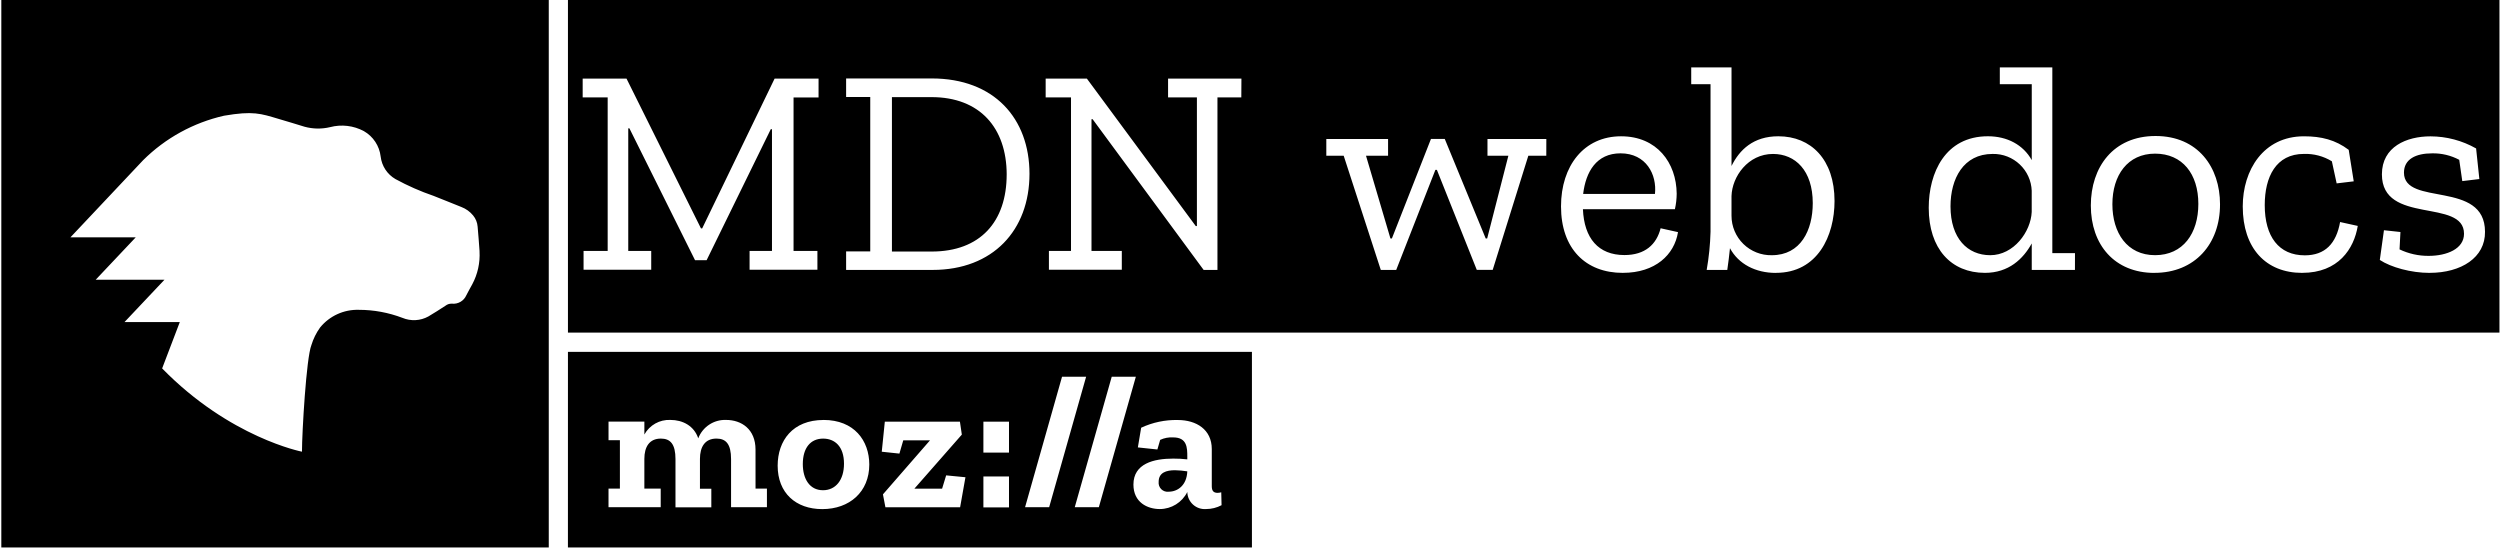
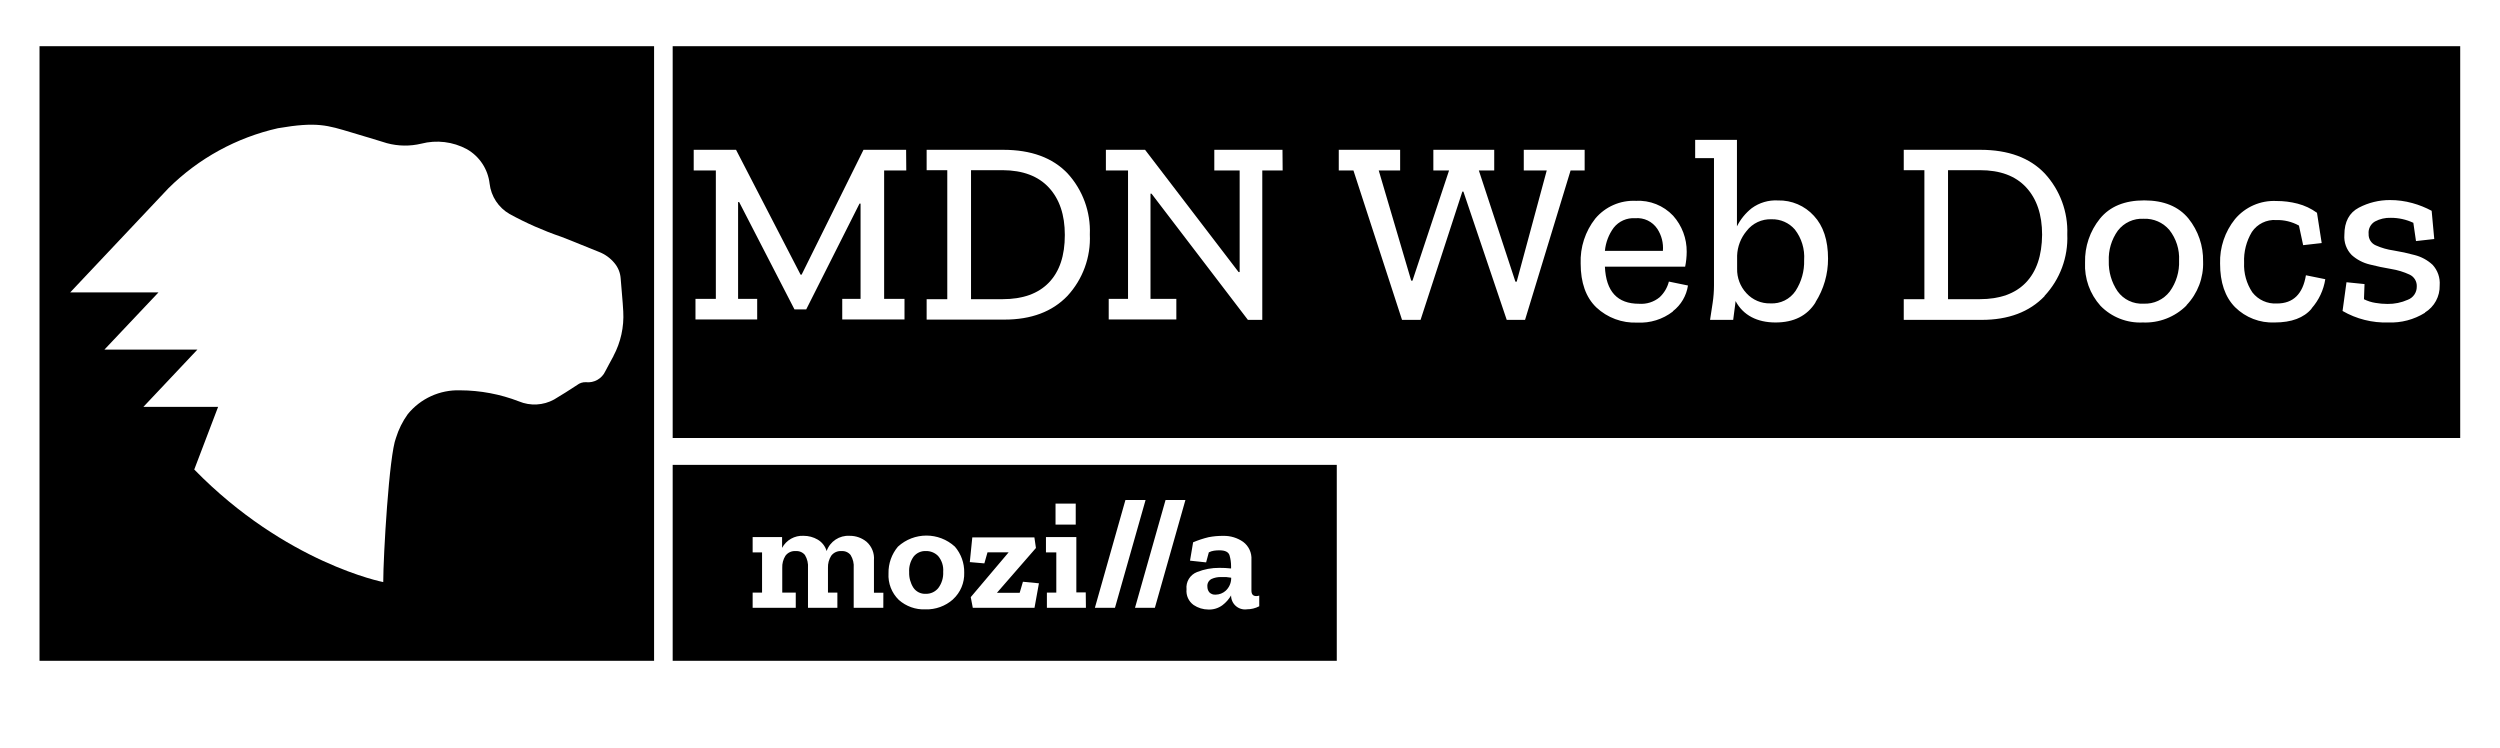
- <svg xmlns="http://www.w3.org/2000/svg" viewBox="0 0 219 48" role="img">
-   <path d="M49.752 30.824h59.917v17.132H49.75zm57.23 12.3c-.103.03-.21.048-.316.05-.338 0-.514-.15-.514-.582v-3.256c0-1.71-1.352-2.543-2.976-2.543a7.206 7.206 0 00-3.21.676l-.29 1.724 1.71.182.245-.842a2.338 2.338 0 011.147-.216c1.214 0 1.23.913 1.23 1.69v.234c-.407-.048-.818-.07-1.23-.068-1.71 0-3.49.433-3.49 2.276 0 1.563 1.23 2.144 2.31 2.144a2.7 2.7 0 002.41-1.494c.018.88.77 1.563 1.648 1.494a2.89 2.89 0 001.353-.338zm-4.604-.05a.787.787 0 01-.88-.867c0-.815.677-1.015 1.432-1.015.36.008.722.04 1.078.098-.05 1.235-.852 1.783-1.63 1.783zM97.388 33l-3.24 11.433h2.11L99.5 33.002zm-4.353 0l-3.24 11.433h2.11L95.145 33zm-6.89 6.645h2.243V36.94h-2.242zm0 4.802h2.243v-2.706h-2.242zm-3.617-1.64H80.1l4.156-4.736-.166-1.13h-6.58l-.268 2.63 1.546.164.338-1.163h2.343l-4.123 4.734.216 1.13h6.544l.467-2.63-1.69-.164zM72.143 36.79c-2.706 0-4.02 1.812-4.02 4.004 0 2.394 1.595 3.804 3.905 3.804 2.394 0 4.122-1.51 4.122-3.905-.003-2.093-1.32-3.906-4.01-3.906zm-.054 6.154c-1.165 0-1.763-.997-1.763-2.292 0-1.414.676-2.23 1.778-2.23 1.015 0 1.83.677 1.83 2.196 0 1.438-.73 2.327-1.846 2.327zm-5.906-3.564c0-1.78-1.224-2.594-2.577-2.594a2.51 2.51 0 00-2.44 1.612c-.367-1.1-1.364-1.613-2.443-1.613a2.48 2.48 0 00-2.276 1.278v-1.13h-3.14v1.63h.996v4.24h-.997v1.63h4.572v-1.63h-1.432V40.2c0-1.048.433-1.78 1.448-1.78.845 0 1.278.502 1.278 1.797v4.224h3.14v-1.63h-.996v-2.612c0-1.048.433-1.78 1.447-1.78.846 0 1.278.502 1.278 1.797v4.214h3.142V42.8h-.998zm78.791-22.39h-6.29c.23-1.935 1.16-3.558 3.274-3.558 2.245 0 3.2 1.857 3.016 3.558zM218.952 0v29.137h-169.2V0zM71.706 6.885h-3.85L61.51 20.01h-.104L54.882 6.884h-3.84v1.65h2.19V21.98H51.12v1.65h5.927v-1.65h-2.012V11.24h.1l5.75 11.553H61.9l5.62-11.474h.105v10.66h-1.962v1.65h5.942v-1.65h-2.09V8.536h2.19zm9.993 16.76c5.285 0 8.484-3.48 8.484-8.42 0-4.847-3.094-8.353-8.56-8.353H74.12v1.623h2.114v13.527H74.12v1.623zm27.05-16.76h-6.426v1.65h2.526v11.268h-.1L95.21 6.885H91.6v1.65h2.22V21.98h-1.935v1.65h6.385v-1.65h-2.655V10.444h.1l9.724 13.202h1.21V8.535h2.09zm26.71 5.29h-5.156v1.467h1.83l-1.857 7.247h-.128l-3.586-8.716h-1.21l-3.423 8.718h-.127l-2.14-7.247h1.933v-1.47h-5.41v1.467h1.522l3.25 10.003h1.352l3.432-8.766h.13l3.496 8.765h1.393l3.122-10.003h1.573zm6.704 11.727c2.837 0 4.514-1.583 4.83-3.568l-1.523-.338c-.36 1.42-1.365 2.347-3.17 2.347-2.283 0-3.53-1.468-3.636-4.02h8.058c.1-.445.153-.898.156-1.354-.024-2.71-1.728-5.03-4.873-5.03-3.246 0-5.26 2.58-5.26 6.14 0 3.712 2.162 5.825 5.412 5.825zm13.408 0c3.663 0 5.134-3.25 5.134-6.294 0-3.642-2.063-5.67-4.924-5.67-2.19 0-3.402 1.186-4.1 2.603V5.905h-3.53v1.47h1.692v12.923a22.8 22.8 0 01-.338 3.35h1.805a44.05 44.05 0 00.235-1.906c.747 1.39 2.242 2.165 4.02 2.165zm26.198-1.728h-1.985V5.904h-4.6v1.47h2.798v6.653c-.748-1.342-2.15-2.09-3.842-2.09-3.74 0-5.183 3.2-5.183 6.267 0 3.584 1.958 5.698 4.924 5.698 2.087 0 3.352-1.224 4.1-2.577v2.323h3.784zm6.963 1.728c3.53 0 5.75-2.526 5.742-6.006 0-3.25-1.934-5.982-5.647-5.982s-5.67 2.735-5.67 6.087c0 3.457 2.09 5.905 5.568 5.905zm12.942 0c3.172 0 4.538-2.114 4.866-4.112l-1.548-.34c-.334 1.885-1.315 2.917-3.094 2.917-2.27 0-3.507-1.637-3.507-4.397 0-2.475.982-4.487 3.43-4.487a4.4 4.4 0 012.45.646l.42 1.936 1.496-.18-.44-2.758c-1.16-.876-2.397-1.187-3.92-1.187-3.556 0-5.362 2.966-5.362 6.14 0 3.685 2.036 5.825 5.208 5.825zm11.166 0c2.76 0 4.874-1.34 4.847-3.595 0-4.565-7.1-2.195-7.1-5.184 0-1.177 1.03-1.69 2.474-1.69.826-.015 1.64.18 2.368.567l.267 1.864 1.495-.18-.284-2.68a8.135 8.135 0 00-3.997-1.06c-2.088 0-4.255.903-4.255 3.328 0 4.46 7.193 2.063 7.193 5.208 0 1.315-1.495 1.934-3.095 1.934a5.812 5.812 0 01-2.553-.568l.078-1.522-1.444-.156-.362 2.604c.977.643 2.736 1.133 4.36 1.133zm-54.042-6.11c0 2.373-1.058 4.564-3.584 4.564a3.455 3.455 0 01-3.534-3.456v-1.728c.05-1.7 1.444-3.686 3.635-3.686 1.948 0 3.48 1.444 3.483 4.305zm19.18-1.06v1.833c-.076 1.73-1.57 3.79-3.634 3.79-1.985 0-3.48-1.47-3.48-4.28 0-2.425 1.133-4.59 3.686-4.59a3.36 3.36 0 013.43 3.248zm14.597 1.133c0 2.58-1.34 4.488-3.79 4.488-2.453 0-3.74-1.958-3.74-4.46 0-2.55 1.34-4.434 3.74-4.434 2.397 0 3.79 1.778 3.79 4.405zm-104.39-2.593c0 4.16-2.32 6.763-6.574 6.763h-3.478V8.508h3.466c4.254 0 6.574 2.71 6.587 6.764zM.116 0h47.956v47.956H.116zM42.01 22.02c-.036-.723-.12-1.448-.17-2.166a1.74 1.74 0 00-.395-.98 2.465 2.465 0 00-1.026-.74c-.808-.314-1.622-.664-2.435-.975a21.509 21.509 0 01-3.342-1.472 2.626 2.626 0 01-1.296-1.972 2.954 2.954 0 00-1.47-2.228 4.062 4.062 0 00-2.958-.35c-.734.176-1.5.165-2.23-.033l-1.112-.34-.302-.09-.873-.26c-1.57-.468-2.228-.713-4.773-.278a14.678 14.678 0 00-7.09 3.897l-6.37 6.76h5.72l-3.504 3.71h6.026l-3.503 3.71h4.844l-1.548 4.06c5.93 6.07 12.25 7.295 12.25 7.295 0-1.673.38-8.24.826-9.34a5.25 5.25 0 01.762-1.54 4.211 4.211 0 013.393-1.547c1.303 0 2.597.238 3.815.702.74.31 1.577.264 2.277-.122a38.42 38.42 0 001.498-.94.839.839 0 01.556-.18c.54.06 1.054-.237 1.27-.734.16-.33.35-.64.524-.97.472-.884.69-1.88.633-2.88z" />
+ <svg xmlns="http://www.w3.org/2000/svg" viewBox="0 0 451.74 135" role="img">
+   <g id="Layer_2" data-name="Layer 2">
+     <path class="cls-1" d="M7.14,8.35V119.41H118.19V8.35Zm103.71,56c-.48.92-1,1.79-1.46,2.71a3.44,3.44,0,0,1-3.54,2,2.4,2.4,0,0,0-1.55.5c-1.37.9-2.76,1.79-4.18,2.63a7.33,7.33,0,0,1-6.35.34,29.71,29.71,0,0,0-10.63-2,11.7,11.7,0,0,0-9.46,4.31,14.84,14.84,0,0,0-2.13,4.29c-1.24,3.07-2.3,21.38-2.3,26.05,0,0-17.62-3.42-34.15-20.34l4.31-11.32H25.91l9.76-10.35H18.87l9.77-10.34H12.69L30.45,34A40.9,40.9,0,0,1,50.22,23.17c7.1-1.22,8.93-.53,13.31.77l2.43.73.85.25,3.1.95a12.56,12.56,0,0,0,6.21.09,11.37,11.37,0,0,1,8.25,1,8.24,8.24,0,0,1,4.1,6.22,7.29,7.29,0,0,0,3.61,5.49,59.45,59.45,0,0,0,9.32,4.11c2.27.86,4.54,1.84,6.79,2.72a6.81,6.81,0,0,1,2.86,2.06,4.81,4.81,0,0,1,1.1,2.73c.14,2,.37,4,.47,6h0A15.24,15.24,0,0,1,110.85,64.32Z" />
+     <path class="cls-1" d="M320.12,39.62a5.42,5.42,0,0,0-4.53,2.13,7.36,7.36,0,0,0-1.7,4.43v2.36a6.28,6.28,0,0,0,1.7,4.46,5.63,5.63,0,0,0,4.3,1.82,5.12,5.12,0,0,0,4.57-2.27A9.7,9.7,0,0,0,326,47a8.11,8.11,0,0,0-1.67-5.52A5.36,5.36,0,0,0,320.12,39.62Z" />
+     <path class="cls-1" d="M387.38,39.53a5.52,5.52,0,0,0-4.7,2.15,8.8,8.8,0,0,0-1.63,5.49,9.23,9.23,0,0,0,1.58,5.45,5.38,5.38,0,0,0,4.7,2.25,5.61,5.61,0,0,0,4.74-2.2,8.91,8.91,0,0,0,1.68-5.59A8.24,8.24,0,0,0,392,41.56,5.76,5.76,0,0,0,387.38,39.53Z" />
+     <path class="cls-1" d="M299.47,41.35a4.34,4.34,0,0,0-4-1.92,4.55,4.55,0,0,0-3.89,1.73A8.37,8.37,0,0,0,290,45.33h10.48A6.3,6.3,0,0,0,299.47,41.35Z" />
+     <path class="cls-1" d="M357.74,30.75H352V54.06h5.72q5.47,0,8.35-3T369,42.41q0-5.43-2.88-8.55T357.74,30.75Z" />
+     <path class="cls-1" d="M121.55,8.35v70.8h323V8.35ZM163.76,30.8h-4V54h3.68v3.73H152.19V54h3.31V36.79h-.19l-9.63,19.12h-2.12l-10-19.4h-.19V54h3.45v3.73H125.67V54h3.68V30.8h-4V27.07H133l11.66,22.56h.19l11.18-22.56h7.7Zm29.12,22.67q-4.11,4.28-11.38,4.28H167.44V54.06h3.73V30.75h-3.73V27.07h13.83q7.59,0,11.66,4.29a15.4,15.4,0,0,1,4,11A15.33,15.33,0,0,1,192.88,53.47ZM231.77,30.8h-3.68v27h-2.6L208.08,35h-.19V54h4.67v3.73H200.34V54h3.49V30.8h-4V27.07h7.08l16.9,22.09H224V30.8h-4.58V27.07h12.32Zm43.8,27h-3.31l-7.83-23.18h-.19l-7.55,23.18h-3.35L244.56,30.8h-2.65V27.07H253V30.8h-3.87L255,50.71h.23l6.61-19.91H259V27.07h11V30.8h-2.78l6.61,20.1h.23l5.43-20.1h-4.15V27.07h11V30.8h-2.54Zm26.71-1.51a9.66,9.66,0,0,1-6.42,2,10.2,10.2,0,0,1-7.41-2.74c-1.89-1.82-2.83-4.47-2.83-7.93a12.37,12.37,0,0,1,2.64-8.12,9,9,0,0,1,7.32-3.21,8.62,8.62,0,0,1,6.75,2.69,9.65,9.65,0,0,1,2.45,6.52,13.67,13.67,0,0,1-.28,2.69H290q.29,6.71,6.18,6.7a5.2,5.2,0,0,0,3.71-1.18,5.82,5.82,0,0,0,1.67-2.83l3.45.71A7.21,7.21,0,0,1,302.28,56.24Zm25.77-1.63c-1.51,2.4-3.92,3.61-7.22,3.61s-5.84-1.29-7.22-3.87c0,.25-.1.82-.21,1.7s-.19,1.44-.22,1.7H309c.16-1,.31-2,.47-3.07a21.42,21.42,0,0,0,.24-3.16v-23h-3.4V25.27h7.55V40.9a9.76,9.76,0,0,1,2.67-3.28,7.33,7.33,0,0,1,4.74-1.4A8.48,8.48,0,0,1,327.77,39q2.55,2.74,2.55,7.74A14.6,14.6,0,0,1,328.05,54.61Zm41.39-1.14q-4.11,4.28-11.37,4.28H344V54.06h3.73V30.75H344V27.07h13.83q7.59,0,11.66,4.29a15.41,15.41,0,0,1,4.06,11A15.34,15.34,0,0,1,369.44,53.47Zm25.65,1.68a10.53,10.53,0,0,1-7.9,3.07,10,10,0,0,1-7.63-3,10.93,10.93,0,0,1-2.8-7.83,12.13,12.13,0,0,1,2.69-7.93q2.69-3.3,8-3.3t8,3.28a12,12,0,0,1,2.64,7.76A10.86,10.86,0,0,1,395.09,55.15Zm22.61.57c-1.4,1.66-3.63,2.5-6.68,2.5a9.58,9.58,0,0,1-7.15-2.76q-2.72-2.76-2.71-7.91a12.25,12.25,0,0,1,2.69-8,9.17,9.17,0,0,1,7.5-3.28,15,15,0,0,1,3.82.48,10.37,10.37,0,0,1,3.5,1.65l.85,5.47-3.35.38-.76-3.54a8.07,8.07,0,0,0-4.11-1,4.9,4.9,0,0,0-4.39,2.15,9.93,9.93,0,0,0-1.41,5.55A8.9,8.9,0,0,0,407,52.84a5.23,5.23,0,0,0,4.44,2c2.92,0,4.67-1.7,5.23-5.1l3.5.71A10.34,10.34,0,0,1,417.7,55.72Zm20.48.75a11.68,11.68,0,0,1-6.63,1.75,15.52,15.52,0,0,1-8.26-2.08L424,51l3.26.33-.1,2.74a7,7,0,0,0,2.06.66,12.63,12.63,0,0,0,2.19.19,8.68,8.68,0,0,0,3.66-.75,2.5,2.5,0,0,0,1.63-2.36,2.25,2.25,0,0,0-1.32-2.2,12.65,12.65,0,0,0-3.28-1c-1.31-.22-2.61-.49-3.9-.82a7.5,7.5,0,0,1-3.25-1.7,4.67,4.67,0,0,1-1.33-3.66c0-2.36.88-4,2.62-4.91a12,12,0,0,1,5.6-1.37,15,15,0,0,1,4.08.55,16.65,16.65,0,0,1,3.47,1.39l.47,5.1-3.3.37-.48-3.3a9.5,9.5,0,0,0-4.06-.9,5.62,5.62,0,0,0-2.87.66A2.33,2.33,0,0,0,428,42.27a2.13,2.13,0,0,0,1.3,2.07,11.91,11.91,0,0,0,3.21.92,36.69,36.69,0,0,1,3.82.83,7.46,7.46,0,0,1,3.21,1.74,4.9,4.9,0,0,1,1.3,3.73A5.56,5.56,0,0,1,438.18,56.47Z" />
+     <path class="cls-1" d="M181.17,30.75h-5.71V54.06h5.71q5.47,0,8.36-3t2.88-8.61q0-5.43-2.88-8.55T181.17,30.75Z" />
+     <path class="cls-1" d="M220.61,104.27a3.94,3.94,0,0,0-1.7.35,1.4,1.4,0,0,0-.74,1.4,1.6,1.6,0,0,0,.34,1,1.42,1.42,0,0,0,1.16.43,2.75,2.75,0,0,0,1.8-.7,3.09,3.09,0,0,0,1-2.19v-.17l-.92-.12C221.21,104.29,220.91,104.27,220.61,104.27Z" />
+     <path class="cls-1" d="M167.31,99.57a2.69,2.69,0,0,0-2.22,1,4.38,4.38,0,0,0-.81,2.82,4.93,4.93,0,0,0,.75,2.78,2.53,2.53,0,0,0,2.25,1.13,2.8,2.8,0,0,0,2.28-1.06,4.47,4.47,0,0,0,.87-2.91,3.94,3.94,0,0,0-.91-2.86A3,3,0,0,0,167.31,99.57Z" />
+     <path class="cls-1" d="M121.55,84v35.4h120V84Zm69.18,7h3.65v3.79h-3.65Zm-31.12,18.83h-5.35v-7.19a3.84,3.84,0,0,0-.56-2.35,1.9,1.9,0,0,0-1.62-.71,2.12,2.12,0,0,0-1.89.85,3.82,3.82,0,0,0-.58,2.18v4.47h1.7v2.75H146v-7.19a3.92,3.92,0,0,0-.55-2.35,1.92,1.92,0,0,0-1.63-.71,2.11,2.11,0,0,0-1.9.85,3.82,3.82,0,0,0-.57,2.18v4.47h2.44v2.75H136v-2.75h1.7V99.82H136V97.05h5.32V99a4.14,4.14,0,0,1,3.88-2.18,5,5,0,0,1,2.55.68,3.58,3.58,0,0,1,1.62,2.07,4.14,4.14,0,0,1,4.16-2.75,4.73,4.73,0,0,1,3.06,1.08,4,4,0,0,1,1.33,3.34v5.86h1.7Zm12.6-1.53a7.17,7.17,0,0,1-5,1.81,6.8,6.8,0,0,1-4.8-1.71,6.19,6.19,0,0,1-1.86-4.8,7.26,7.26,0,0,1,1.7-4.82,7.62,7.62,0,0,1,10.3,0,7,7,0,0,1,1.68,4.69A6.24,6.24,0,0,1,172.21,108.29Zm14.72,1.53H175.78l-.37-1.93,6.85-8.1h-3.82l-.57,2-2.63-.23.45-4.47h11.22l.28,1.92-7.05,8.1h4.11l.59-2,2.89.28Zm9.29,0h-7.05v-2.75h1.7V99.82H189V97.05h5.49v10h1.7Zm1.62,0,5.52-19.48H207l-5.53,19.48Zm10.84,0h-3.59l5.52-19.48h3.59Zm16.57.28a2.52,2.52,0,0,1-2.8-2.52v0a5.93,5.93,0,0,1-1.55,1.76,4,4,0,0,1-2.56.79,4.8,4.8,0,0,1-2.66-.82,3.11,3.11,0,0,1-1.28-2.83,3,3,0,0,1,1.89-3.12,10.67,10.67,0,0,1,4.06-.76,18,18,0,0,1,2.1.11v-.42a7,7,0,0,0-.27-1.93q-.27-.93-1.83-.93a6.5,6.5,0,0,0-1,.07,2.84,2.84,0,0,0-.92.3l-.49,1.81-2.91-.31.56-3.32a18.18,18.18,0,0,1,2.79-.92,13,13,0,0,1,2.68-.24,6,6,0,0,1,3.57,1.08,3.74,3.74,0,0,1,1.5,3.25v5.55c0,.67.29,1,.88,1a1.69,1.69,0,0,0,.53-.09l0,1.93A4.82,4.82,0,0,1,225.25,110.1Z" />
+   </g>
</svg>
